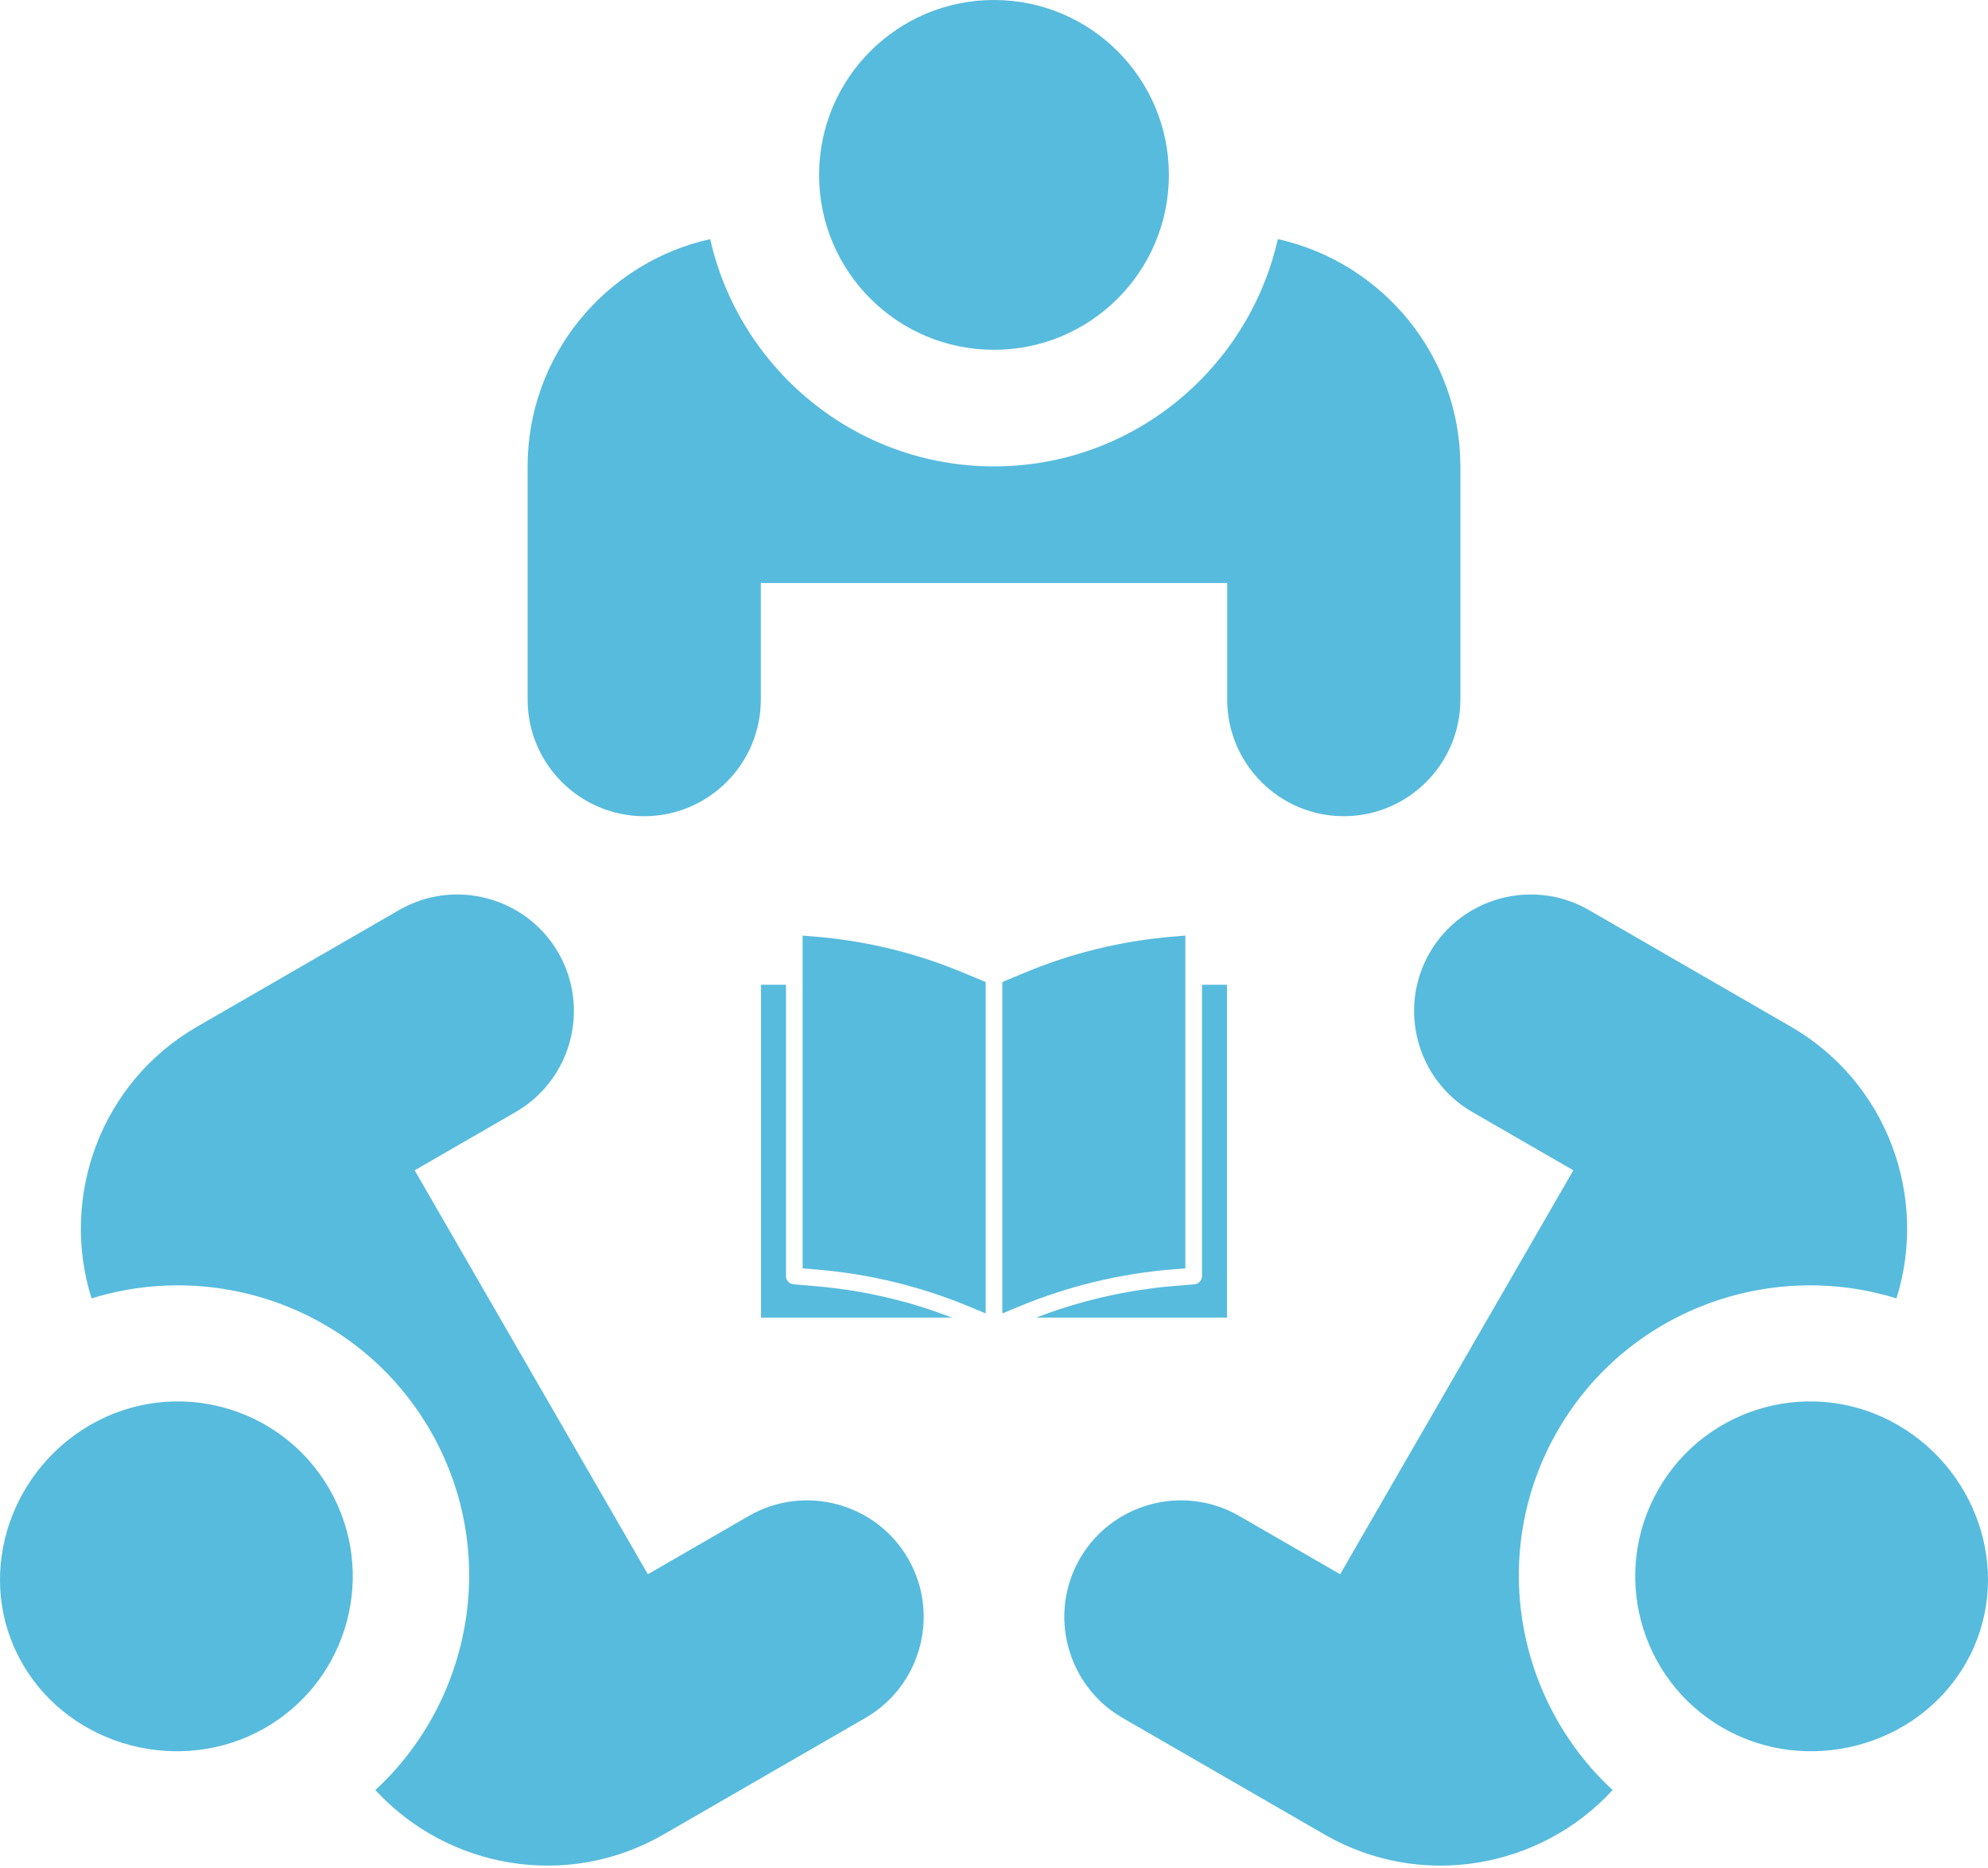
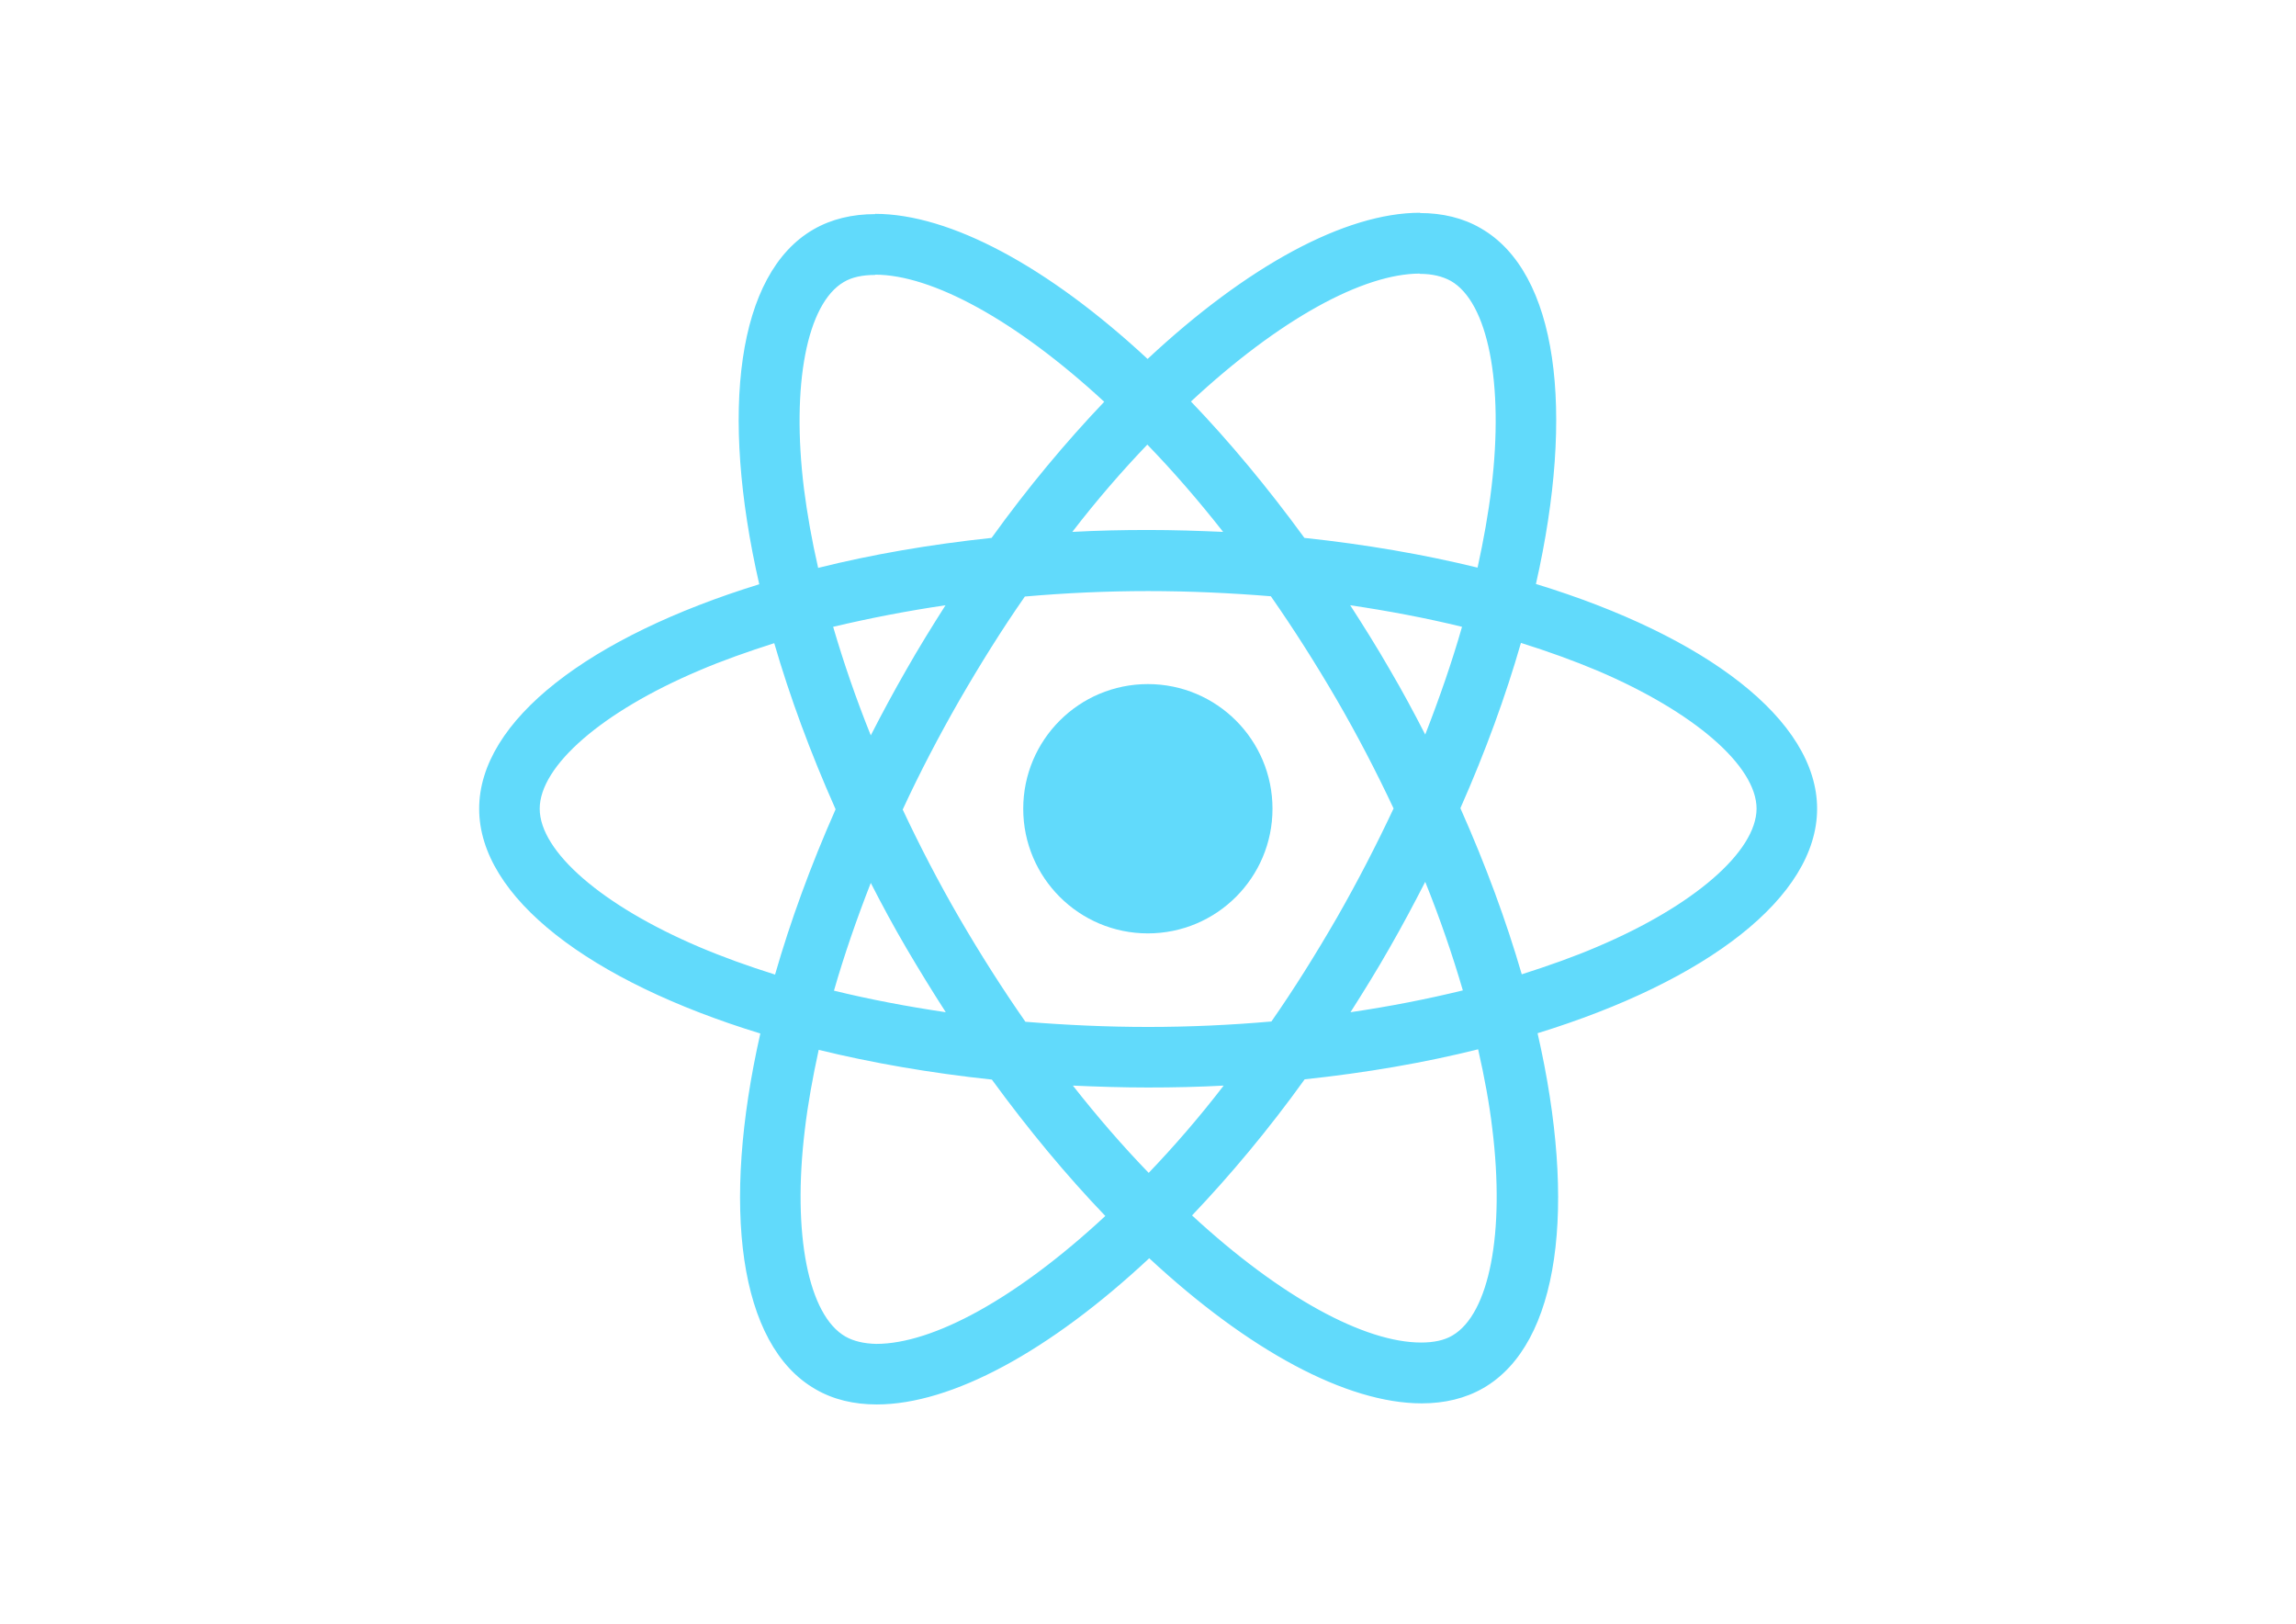
- <svg xmlns="http://www.w3.org/2000/svg" width="512" height="481" viewBox="0 0 512 481" fill="none">
-   <path d="M255.996 90.086C280.873 90.086 301.039 69.92 301.039 45.043C301.039 20.166 280.873 0 255.996 0C231.119 0 210.953 20.166 210.953 45.043C210.953 69.92 231.119 90.086 255.996 90.086Z" fill="#57BBDD" />
-   <path d="M329.101 61.577C321.53 95.017 291.697 120.115 256.001 120.115C220.305 120.115 190.472 95.017 182.901 61.577C156.05 67.56 135.886 91.483 135.886 120.115V180.173C135.886 196.727 149.361 210.202 165.915 210.202C182.469 210.202 195.944 196.727 195.944 180.173V150.144H316.059V180.173C316.059 196.727 329.534 210.202 346.088 210.202C362.642 210.202 376.117 196.727 376.117 180.173V120.115C376.116 91.483 355.951 67.56 329.101 61.577Z" fill="#57BBDD" />
-   <path d="M488.717 366.953C467.172 354.514 439.625 361.894 427.186 383.439C414.748 404.982 422.129 432.531 443.674 444.968C465.217 457.407 493.767 450.025 506.204 428.482C518.643 406.938 510.26 379.391 488.717 366.953Z" fill="#57BBDD" />
-   <path d="M461.237 264.402L409.227 234.373C394.89 226.096 376.484 231.028 368.207 245.365C359.93 259.702 364.862 278.108 379.199 286.385L405.205 301.399L345.147 405.422L319.141 390.408C304.804 382.131 286.398 387.063 278.121 401.4C269.844 415.737 274.776 434.143 289.113 442.42L341.123 472.449C365.921 486.765 396.721 481.263 415.326 461.001C390.152 437.725 383.332 399.34 401.18 368.425C419.028 337.51 455.68 324.225 488.426 334.387C496.671 308.144 486.035 278.718 461.237 264.402Z" fill="#57BBDD" />
-   <path d="M84.815 383.44C72.376 361.895 44.829 354.514 23.284 366.954C1.741 379.392 -6.643 406.939 5.797 428.484C18.234 450.027 46.784 457.409 68.327 444.97C89.872 432.531 97.253 404.983 84.815 383.44Z" fill="#57BBDD" />
-   <path d="M233.88 401.4C225.603 387.063 207.196 382.132 192.86 390.408L166.854 405.422L106.796 301.399L132.802 286.385C147.139 278.108 152.07 259.701 143.794 245.365C135.517 231.028 117.11 226.097 102.774 234.373L50.764 264.402C25.966 278.718 15.33 308.144 23.576 334.388C56.321 324.225 92.974 337.511 110.822 368.426C128.67 399.341 121.85 437.725 96.676 461.002C115.281 481.263 146.081 486.766 170.879 472.45L222.889 442.42C237.225 434.143 242.157 415.736 233.88 401.4Z" fill="#57BBDD" />
-   <path d="M305.286 326.641V240.945L302.016 241.219C288.902 242.303 276.04 245.438 263.898 250.511L258.143 252.9V338.257L262.334 336.515C274.898 331.287 288.201 328.053 301.763 326.927L305.286 326.641Z" fill="#57BBDD" />
-   <path d="M316 253.614H309.571V328.614C309.576 329.731 308.719 330.665 307.604 330.757L302.116 331.207C300.532 331.338 298.952 331.5 297.379 331.693C296.868 331.755 296.361 331.837 295.853 331.908C294.792 332.049 293.733 332.192 292.678 332.36C292.062 332.458 291.451 332.573 290.838 332.681C289.893 332.846 288.946 333.011 288.004 333.197C287.36 333.326 286.718 333.47 286.062 333.609C285.164 333.8 284.266 333.994 283.375 334.207C282.706 334.366 282.04 334.534 281.375 334.704C280.508 334.918 279.645 335.149 278.782 335.39C278.112 335.574 277.441 335.769 276.773 335.965C275.916 336.219 275.071 336.476 274.225 336.746C273.562 336.96 272.899 337.175 272.239 337.388C271.391 337.674 270.548 337.969 269.708 338.274C269.065 338.507 268.422 338.741 267.765 338.987C267.471 339.099 267.179 339.218 266.886 339.332H316V253.614Z" fill="#57BBDD" />
-   <path d="M209.984 241.219L206.714 240.945V326.647L210.517 326.97C224.07 328.103 237.362 331.357 249.905 336.613L253.857 338.257V252.9L248.107 250.513C235.965 245.439 223.1 242.303 209.984 241.219Z" fill="#57BBDD" />
-   <path d="M196 253.614V339.328H245.149C244.885 339.225 244.621 339.114 244.355 339.015C243.742 338.782 243.124 338.559 242.507 338.334C241.636 338.018 240.767 337.711 239.89 337.417C239.256 337.202 238.62 336.994 237.982 336.791C237.113 336.505 236.24 336.236 235.367 335.985C234.723 335.797 234.081 335.608 233.438 335.428C232.557 335.184 231.674 334.953 230.789 334.726C230.146 334.56 229.503 334.395 228.846 334.241C227.948 334.027 227.045 333.83 226.143 333.636C225.501 333.497 224.857 333.356 224.215 333.227C223.28 333.043 222.342 332.878 221.403 332.713C220.788 332.606 220.173 332.499 219.557 332.389C218.521 332.225 217.482 332.086 216.443 331.945C215.918 331.875 215.397 331.792 214.872 331.732C213.301 331.542 211.729 331.379 210.158 331.246L204.389 330.757C203.277 330.662 202.424 329.729 202.428 328.614V253.614H196Z" fill="#57BBDD" />
+ <svg xmlns="http://www.w3.org/2000/svg" viewBox="0 0 841.9 595.3">
+   <g fill="#61DAFB">
+     <path d="M666.3 296.5c0-32.5-40.7-63.3-103.1-82.4 14.4-63.6 8-114.2-20.2-130.4-6.5-3.8-14.1-5.6-22.4-5.6v22.3c4.6 0 8.3.9 11.4 2.6 13.6 7.8 19.5 37.5 14.9 75.7-1.1 9.4-2.9 19.3-5.1 29.4-19.6-4.8-41-8.5-63.5-10.9-13.5-18.5-27.5-35.3-41.6-50 32.6-30.3 63.2-46.9 84-46.9V78c-27.5 0-63.5 19.6-99.9 53.6-36.4-33.8-72.4-53.2-99.9-53.2v22.3c20.7 0 51.4 16.5 84 46.6-14 14.7-28 31.4-41.3 49.9-22.6 2.4-44 6.1-63.6 11-2.3-10-4-19.7-5.2-29-4.7-38.2 1.1-67.9 14.6-75.8 3-1.8 6.9-2.6 11.5-2.6V78.5c-8.4 0-16 1.8-22.6 5.6-28.1 16.2-34.4 66.7-19.9 130.1-62.2 19.2-102.7 49.9-102.7 82.3 0 32.5 40.7 63.3 103.1 82.4-14.4 63.6-8 114.2 20.2 130.4 6.5 3.8 14.1 5.6 22.5 5.6 27.5 0 63.5-19.6 99.9-53.6 36.4 33.8 72.4 53.2 99.9 53.2 8.4 0 16-1.8 22.6-5.6 28.1-16.2 34.4-66.7 19.9-130.1 62-19.1 102.5-49.9 102.5-82.3zm-130.2-66.7c-3.7 12.9-8.3 26.2-13.5 39.5-4.1-8-8.4-16-13.1-24-4.6-8-9.5-15.8-14.4-23.4 14.2 2.1 27.9 4.7 41 7.9zm-45.8 106.5c-7.8 13.5-15.8 26.3-24.1 38.2-14.9 1.3-30 2-45.2 2-15.1 0-30.2-.7-45-1.9-8.3-11.9-16.4-24.6-24.2-38-7.6-13.1-14.5-26.4-20.8-39.8 6.2-13.4 13.2-26.8 20.7-39.9 7.8-13.5 15.8-26.3 24.1-38.2 14.9-1.3 30-2 45.2-2 15.1 0 30.2.7 45 1.9 8.3 11.9 16.4 24.6 24.2 38 7.6 13.1 14.5 26.4 20.8 39.8-6.3 13.4-13.2 26.8-20.7 39.9zm32.3-13c5.4 13.4 10 26.8 13.8 39.8-13.1 3.2-26.9 5.9-41.2 8 4.9-7.7 9.8-15.6 14.4-23.7 4.6-8 8.9-16.1 13-24.1zM421.2 430c-9.3-9.6-18.6-20.3-27.8-32 9 .4 18.2.7 27.5.7 9.4 0 18.7-.2 27.8-.7-9 11.7-18.3 22.4-27.5 32zm-74.4-58.9c-14.2-2.1-27.9-4.7-41-7.9 3.7-12.9 8.3-26.2 13.5-39.5 4.1 8 8.4 16 13.1 24 4.7 8 9.5 15.8 14.4 23.4zM420.7 163c9.3 9.6 18.6 20.3 27.8 32-9-.4-18.2-.7-27.5-.7-9.4 0-18.7.2-27.8.7 9-11.7 18.3-22.4 27.5-32zm-74 58.9c-4.9 7.7-9.8 15.6-14.4 23.7-4.6 8-8.9 16-13 24-5.4-13.4-10-26.8-13.8-39.8 13.1-3.1 26.9-5.8 41.2-7.9zm-90.5 125.2c-35.4-15.1-58.3-34.9-58.3-50.6 0-15.7 22.9-35.6 58.3-50.6 8.6-3.7 18-7 27.7-10.1 5.7 19.6 13.2 40 22.5 60.9-9.2 20.8-16.6 41.1-22.2 60.6-9.9-3.1-19.3-6.5-28-10.2zM310 490c-13.6-7.8-19.5-37.5-14.9-75.7 1.1-9.4 2.9-19.3 5.1-29.4 19.6 4.8 41 8.5 63.5 10.9 13.5 18.5 27.5 35.3 41.6 50-32.6 30.3-63.2 46.9-84 46.9-4.5-.1-8.3-1-11.3-2.7zm237.2-76.2c4.7 38.2-1.1 67.9-14.6 75.8-3 1.8-6.9 2.6-11.5 2.6-20.7 0-51.4-16.5-84-46.6 14-14.7 28-31.4 41.3-49.9 22.6-2.4 44-6.1 63.6-11 2.3 10.1 4.1 19.8 5.2 29.1zm38.5-66.7c-8.6 3.7-18 7-27.7 10.1-5.7-19.6-13.2-40-22.5-60.9 9.2-20.8 16.6-41.1 22.2-60.6 9.9 3.1 19.3 6.5 28.1 10.2 35.4 15.1 58.3 34.9 58.3 50.6-.1 15.7-23 35.6-58.4 50.6zM320.8 78.4z" />
+     <circle cx="420.9" cy="296.5" r="45.7" />
+     <path d="M520.5 78.1z" />
+   </g>
</svg>
